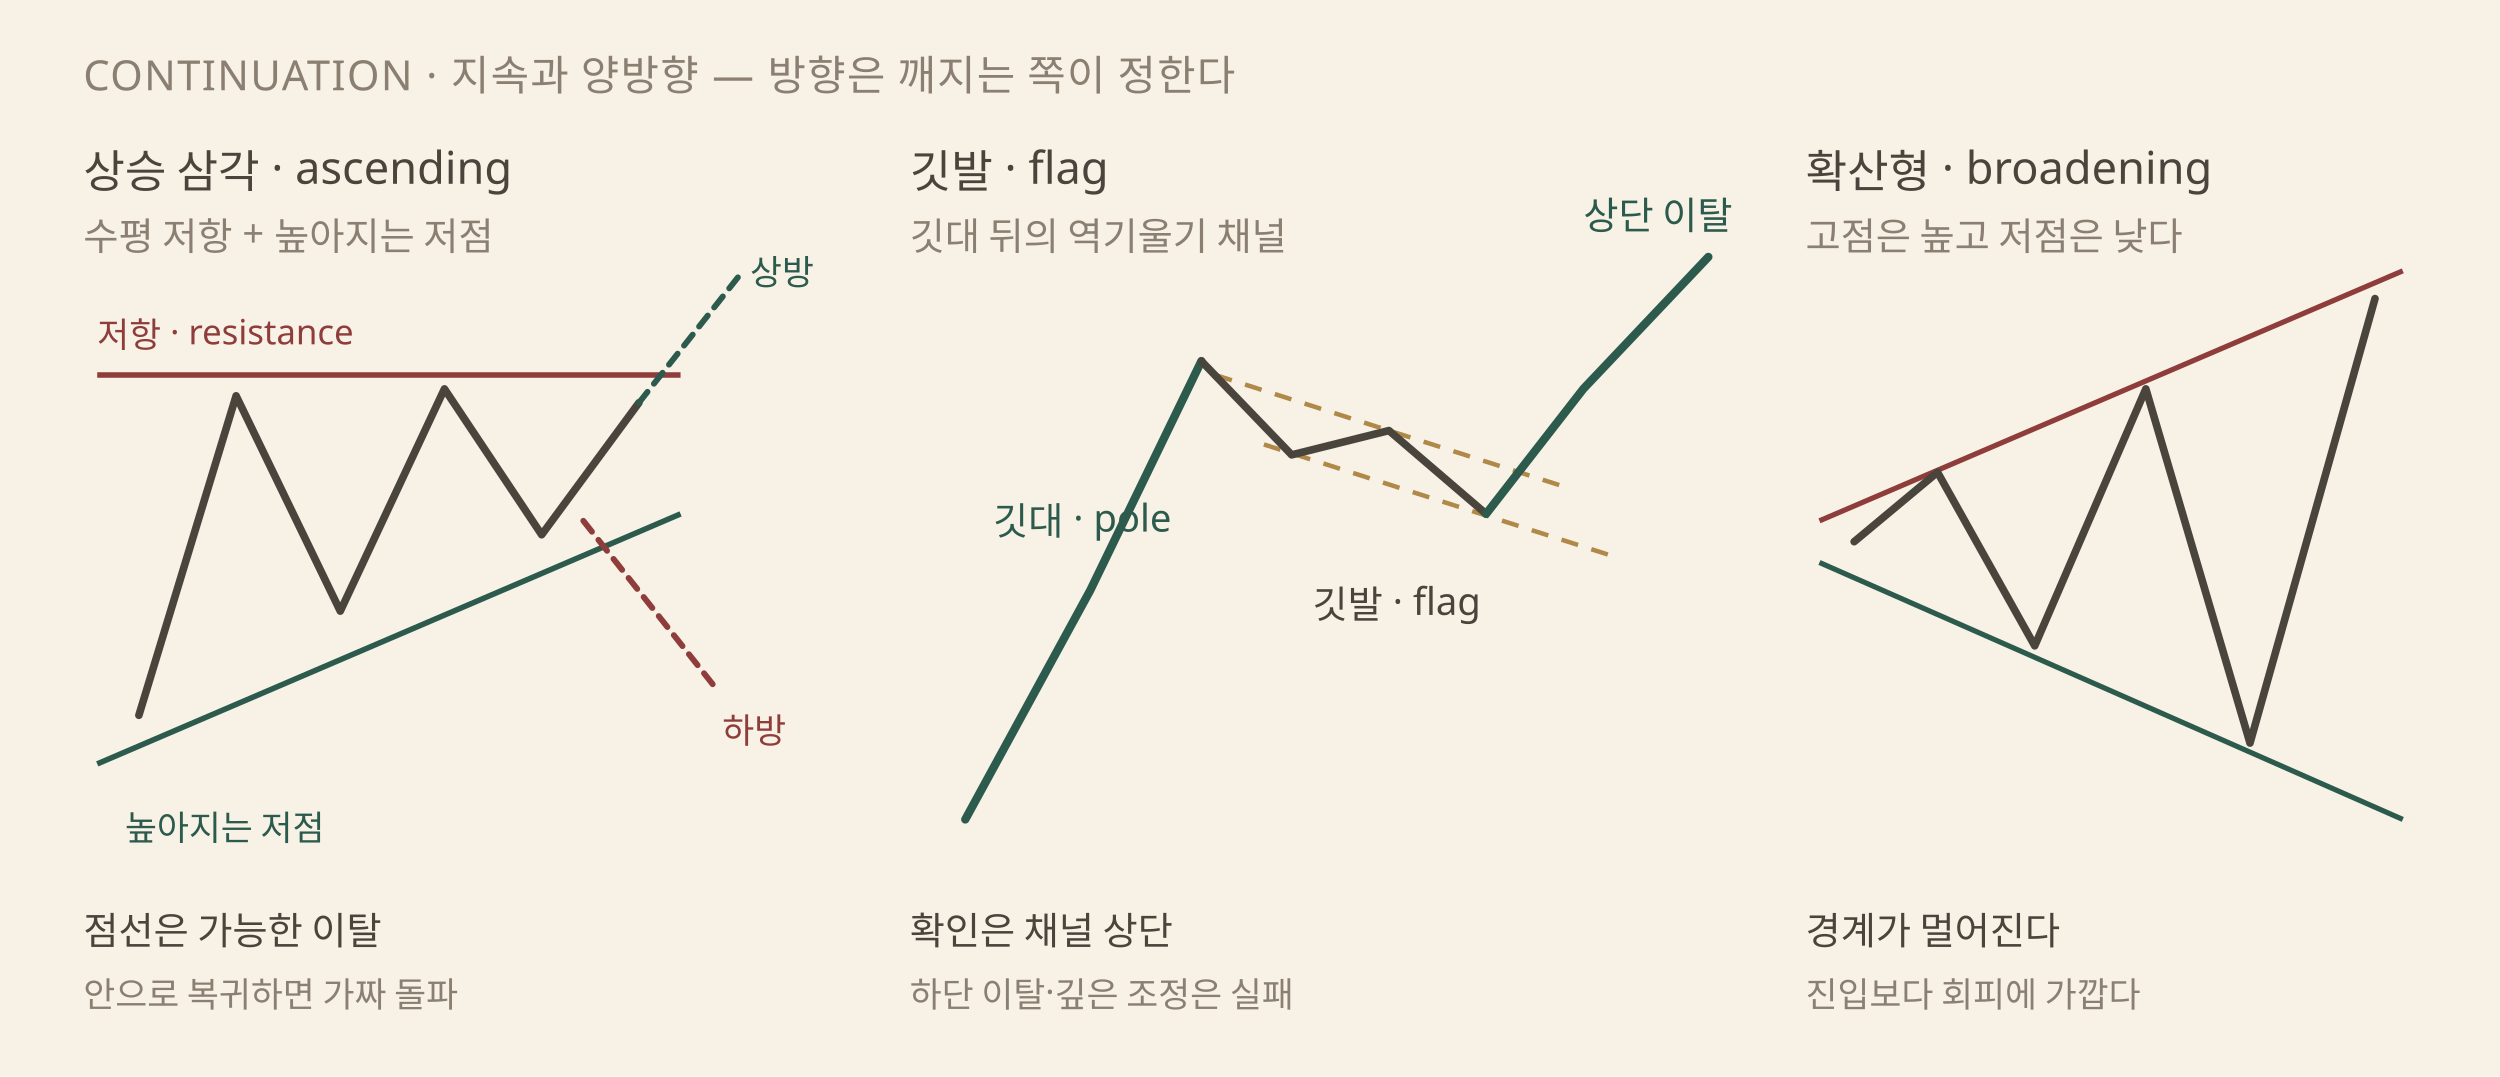
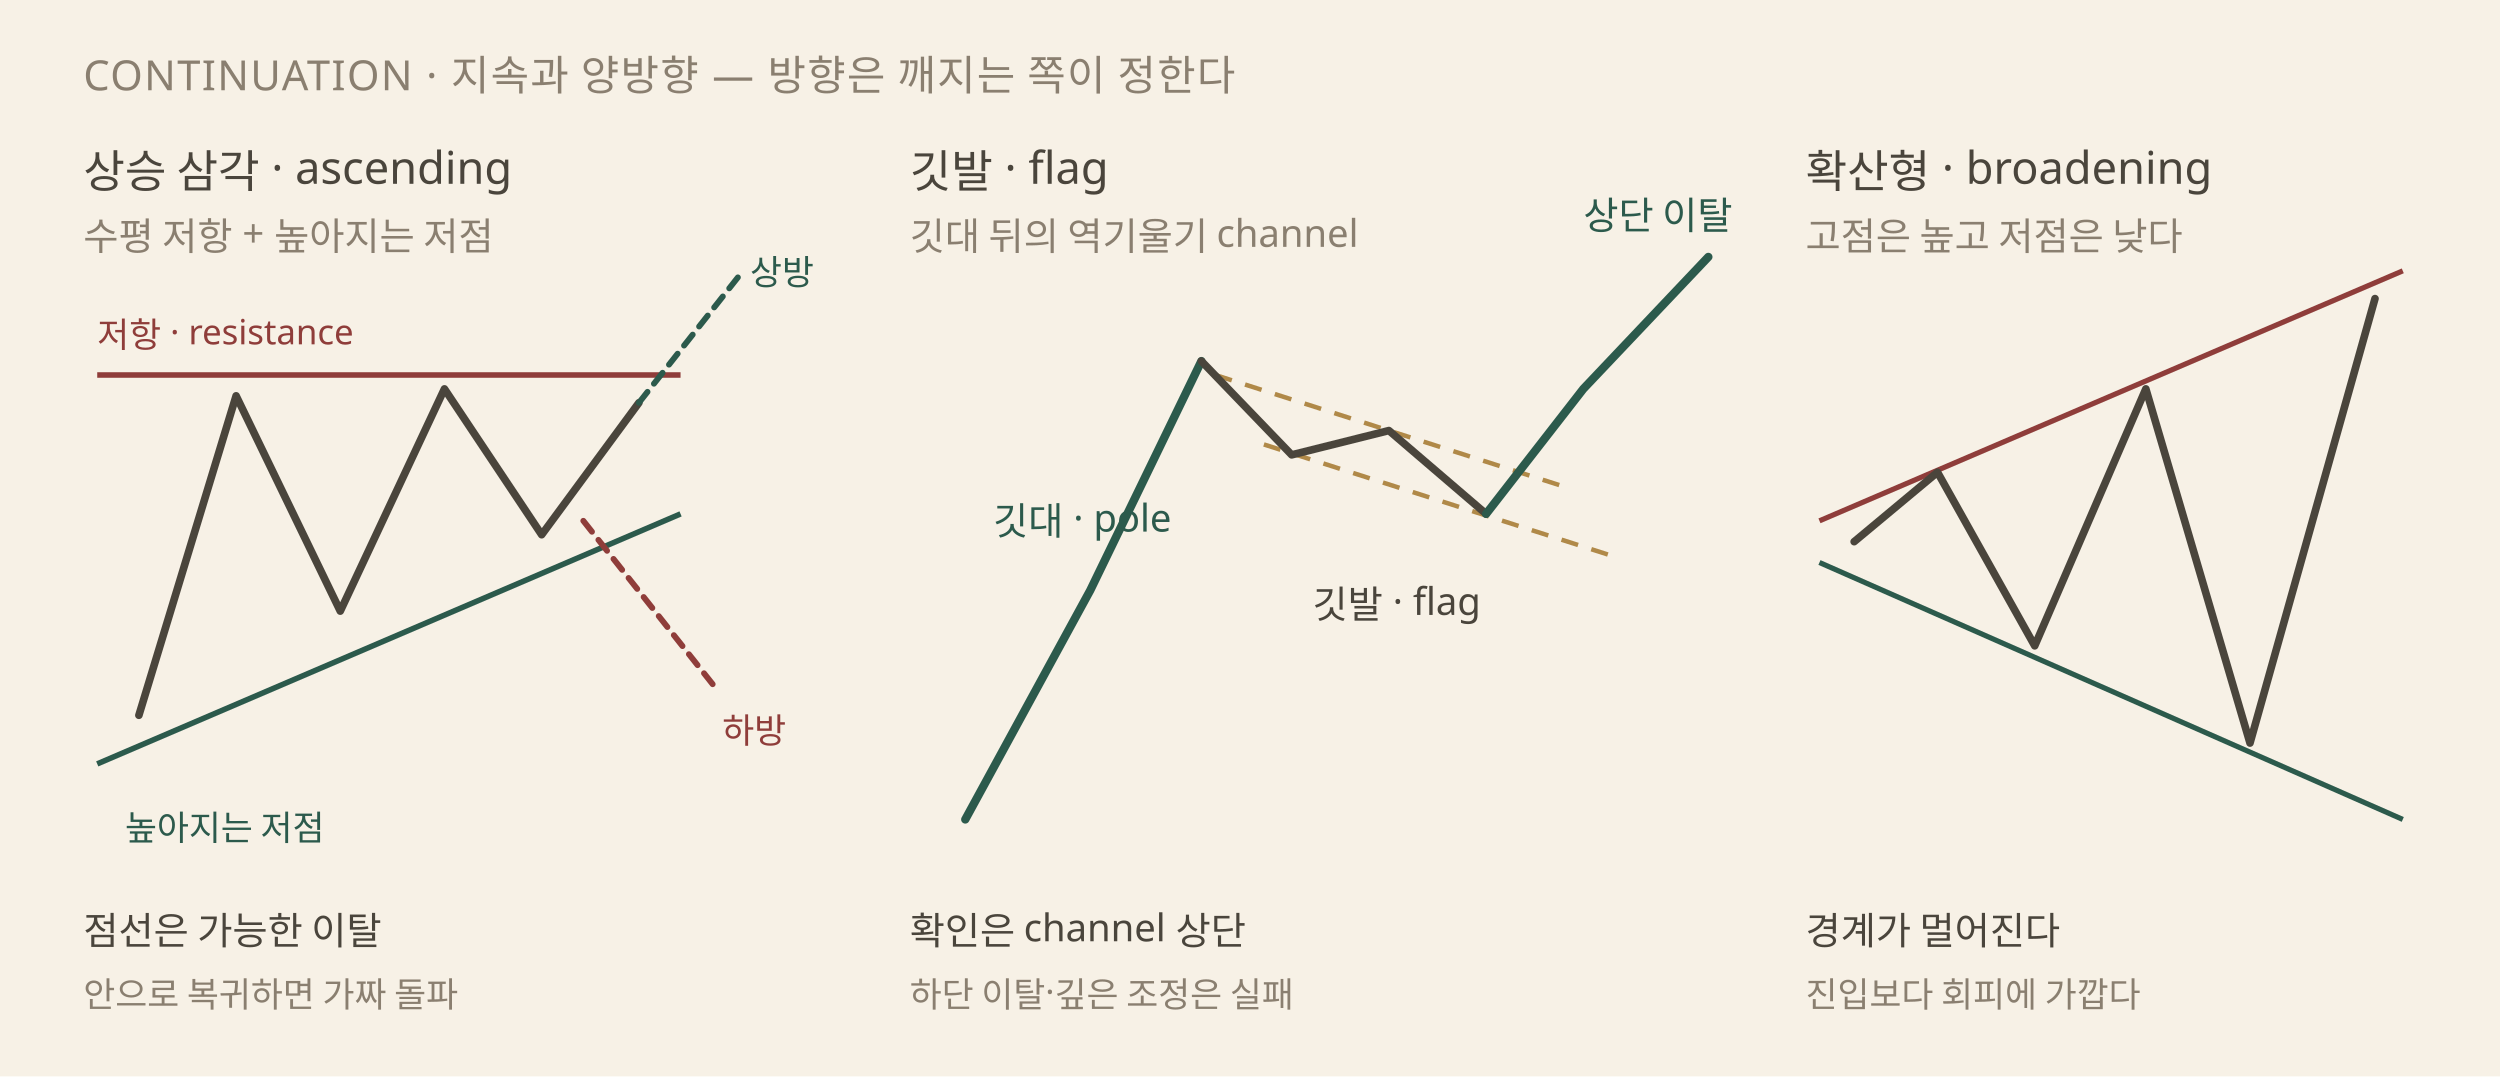
<svg xmlns="http://www.w3.org/2000/svg" viewBox="0 0 720 310" font-family="IBM Plex Sans KR, sans-serif">
  <rect width="720" height="310" fill="#f7f1e6" />
  <text x="24" y="26" font-size="12" fill="#8a7f70" letter-spacing="0.4">CONTINUATION · 지속과 양방향 — 방향은 깨지는 쪽이 정한다</text>
  <text x="24" y="54" fill="#4a453c" font-size="13">상승 삼각 · ascending</text>
  <text x="24" y="72" fill="#8a7f70" font-size="11">수평 저항 + 높아지는 저점</text>
  <line x1="28" y1="108" x2="196" y2="108" stroke="#8f3d3a" stroke-width="1.6" />
  <line x1="28" y1="220" x2="196" y2="148" stroke="#2c5a4c" stroke-width="1.6" />
  <text x="28" y="100" fill="#8f3d3a" font-size="10">저항 · resistance</text>
  <text x="36" y="242" fill="#2c5a4c" font-size="10">높아지는 저점</text>
  <path d="M40 206 L68 114 L98 176 L128 112 L156 154 L184 116" fill="none" stroke="#4a453c" stroke-width="2.2" stroke-linejoin="round" stroke-linecap="round" />
  <path d="M184 116 L214 78" fill="none" stroke="#2c5a4c" stroke-width="1.7" stroke-dasharray="4 3" stroke-linecap="round" />
  <path d="M168 150 L206 198" fill="none" stroke="#8f3d3a" stroke-width="1.7" stroke-dasharray="4 3" stroke-linecap="round" />
  <text x="216" y="82" fill="#2c5a4c" font-size="10">상방</text>
  <text x="208" y="214" fill="#8f3d3a" font-size="10">하방</text>
  <text x="24" y="272" fill="#4a453c" font-size="11">점선은 가능한 이탈</text>
  <text x="24" y="290" fill="#8a7f70" font-size="10">안으로 복귀하면 가짜 돌파</text>
  <text x="262" y="54" fill="#4a453c" font-size="13">깃발 · flag</text>
-   <text x="262" y="72" fill="#8a7f70" font-size="11">깃대 뒤의 역기울기 채널</text>
+   <text x="262" y="72" fill="#8a7f70" font-size="11">깃대 뒤의 역기울기 channel</text>
  <line x1="350" y1="108" x2="450" y2="140" stroke="#b08948" stroke-width="1.3" stroke-dasharray="5 4" />
  <line x1="364" y1="128" x2="464" y2="160" stroke="#b08948" stroke-width="1.3" stroke-dasharray="5 4" />
  <path d="M278 236 L314 170 L346 104" fill="none" stroke="#2c5a4c" stroke-width="2.4" stroke-linejoin="round" stroke-linecap="round" />
  <path d="M346 104 L372 131 L400 124 L428 148" fill="none" stroke="#4a453c" stroke-width="2.2" stroke-linejoin="round" stroke-linecap="round" />
  <path d="M428 148 L456 112 L492 74" fill="none" stroke="#2c5a4c" stroke-width="2.4" stroke-linejoin="round" stroke-linecap="round" />
  <text x="286" y="154" fill="#2c5a4c" font-size="11">깃대 · pole</text>
  <text x="378" y="178" fill="#4a453c" font-size="11">깃발 · flag</text>
  <text x="456" y="66" fill="#2c5a4c" font-size="11">상단 이탈</text>
-   <text x="262" y="272" fill="#4a453c" font-size="11">확인은 채널 상단</text>
+   <text x="262" y="272" fill="#4a453c" font-size="11">확인은 channel 상단</text>
  <text x="262" y="290" fill="#8a7f70" font-size="10">하단 이탈·깊은 조정은 실패</text>
  <text x="520" y="54" fill="#4a453c" font-size="13">확산형 · broadening</text>
  <text x="520" y="72" fill="#8a7f70" font-size="11">고점은 높고 저점은 낮다</text>
  <line x1="524" y1="150" x2="692" y2="78" stroke="#8f3d3a" stroke-width="1.5" />
  <line x1="524" y1="162" x2="692" y2="236" stroke="#2c5a4c" stroke-width="1.5" />
  <path d="M534 156 L558 136 L586 186 L618 112 L648 214 L684 86" fill="none" stroke="#4a453c" stroke-width="2.2" stroke-linejoin="round" stroke-linecap="round" />
  <text x="520" y="272" fill="#4a453c" font-size="11">경계가 멀어진다</text>
  <text x="520" y="290" fill="#8a7f70" font-size="10">진입보다 회피에 가깝다</text>
</svg>
